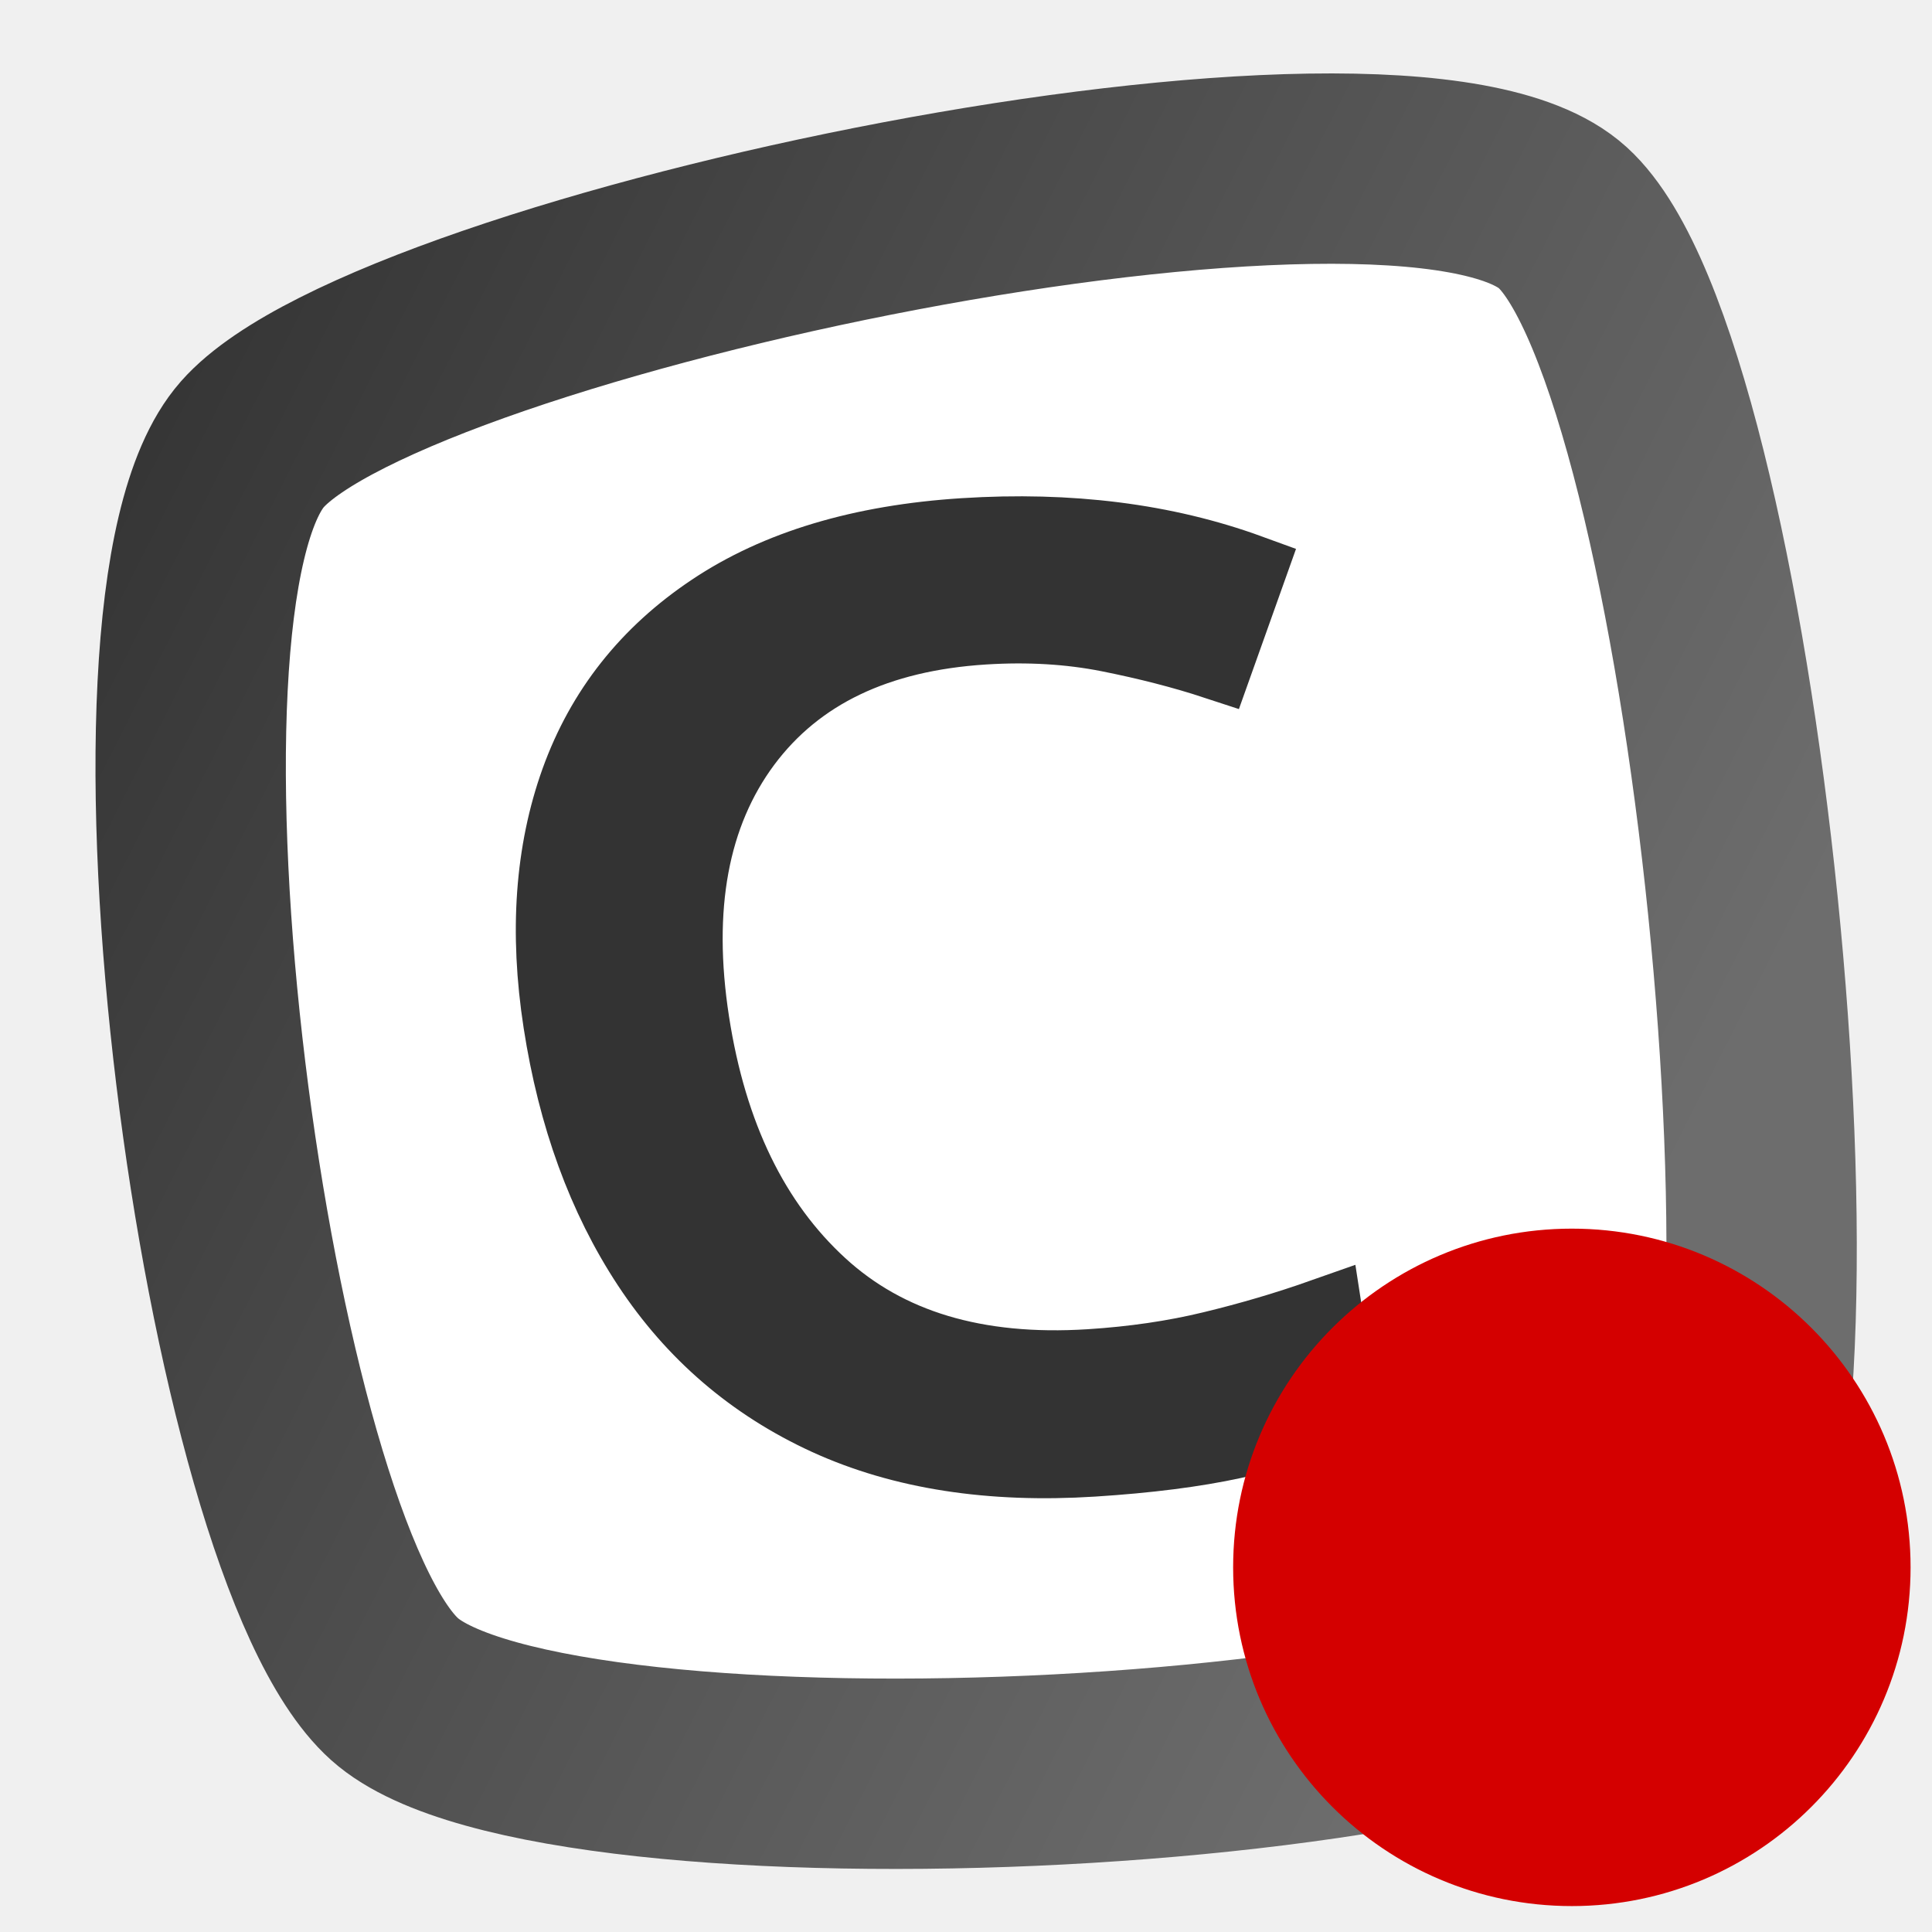
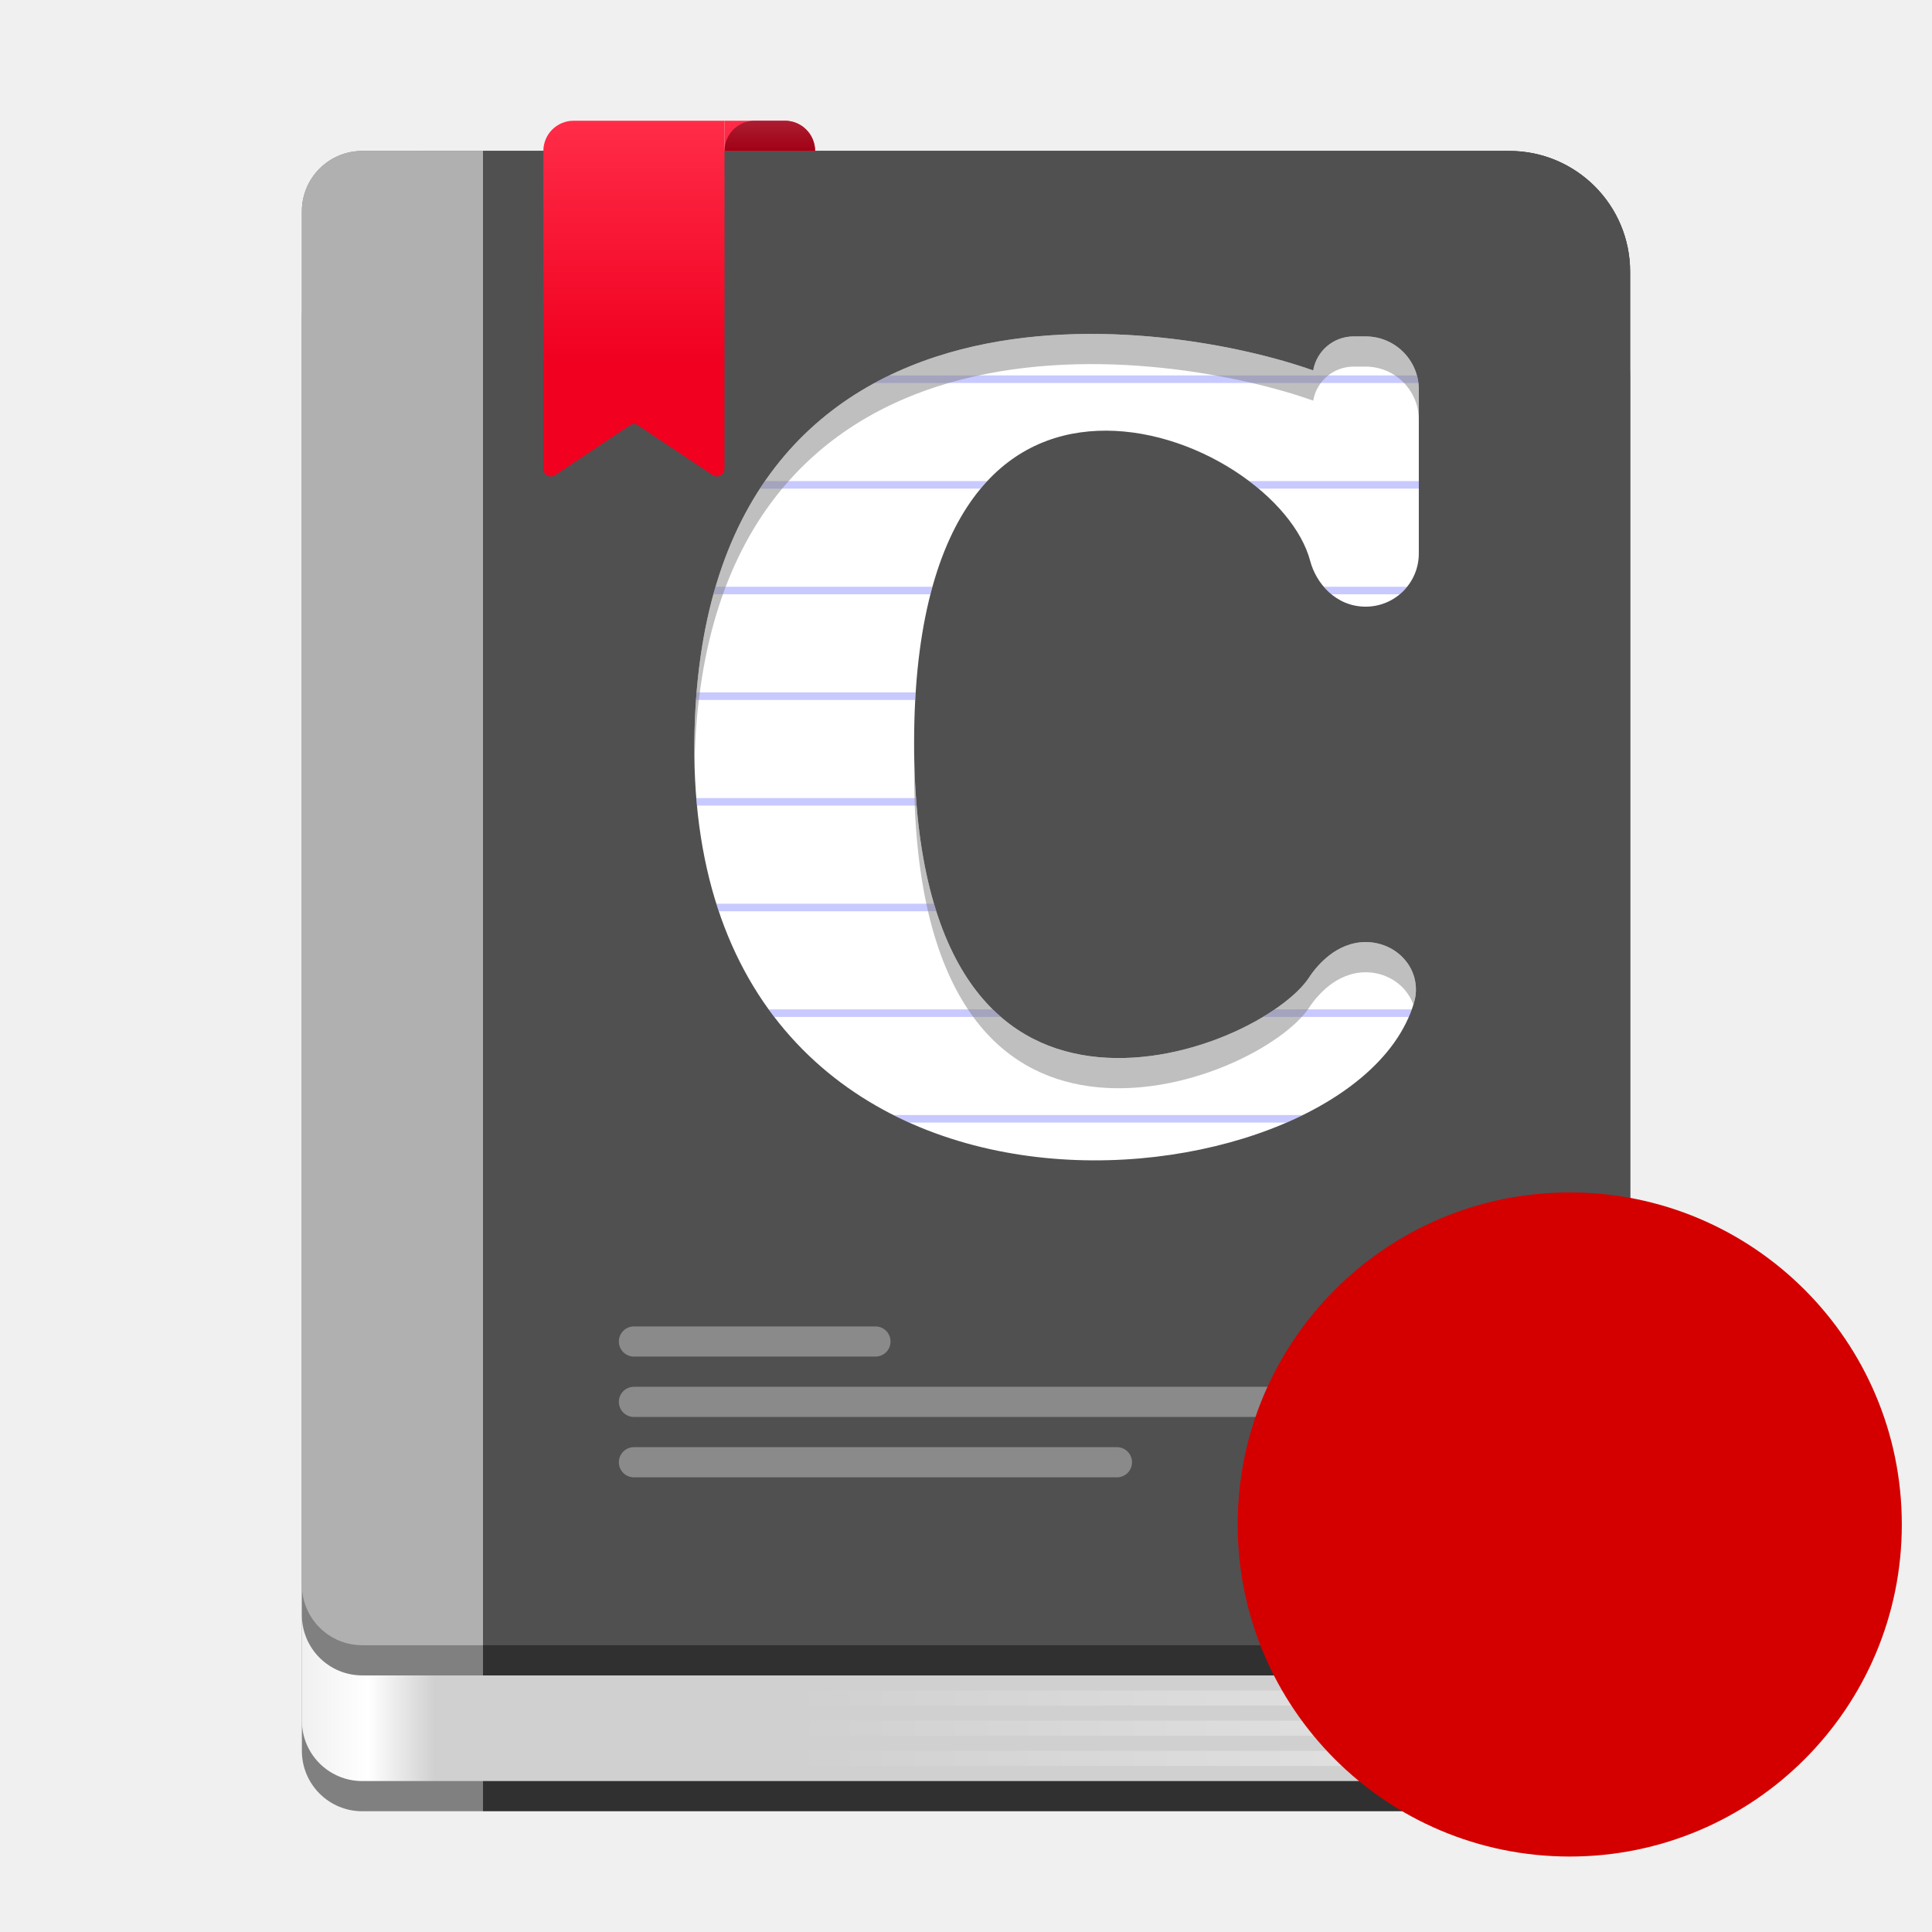
- <svg xmlns="http://www.w3.org/2000/svg" xmlns:xlink="http://www.w3.org/1999/xlink" width="512" height="512" viewBox="0 0 512 512" version="1.1" id="svg1">
-   <defs id="defs1">
-     <linearGradient id="linearGradient42">
-       <stop style="stop-color:#2e2e2e;stop-opacity:1;" offset="0" id="stop42" />
-       <stop style="stop-color:#6d6d6d;stop-opacity:1;" offset="1" id="stop43" />
+ <svg xmlns="http://www.w3.org/2000/svg" width="128" height="128" fill="none">
+   <path fill="#303030" d="M32 17h68a8 8 0 0 1 8 8v87a8 8 0 0 1-8 8H32z" />
+   <path fill="gray" d="M20 21a4 4 0 0 1 4-4h8v103h-8a4 4 0 0 1-4-4z" />
+   <path fill="url(#a)" d="M20 18a8 8 0 0 1 8-8h72a8 8 0 0 1 8 8v92a8 8 0 0 1-8 8H24a4 4 0 0 1-4-4z" />
+   <mask id="b" width="88" height="15" x="20" y="103" maskUnits="userSpaceOnUse" style="mask-type:alpha">
+     <path fill="#D9D9D9" d="M20 103h88v7a8 8 0 0 1-8 8H24a4 4 0 0 1-4-4z" />
+   </mask>
+   <g stroke-linecap="round" stroke-opacity=".5" mask="url(#b)">
+     <path stroke="url(#c)" d="M53 116.5h47a8 8 0 0 0 8-8v-17" />
+     <path stroke="url(#d)" d="M53 114.5h47a8 8 0 0 0 8-8v-17" />
+     <path stroke="url(#e)" d="M53 112.5h47a8 8 0 0 0 8-8v-17" />
+   </g>
+   <path fill="#303030" d="M32 10h68a8 8 0 0 1 8 8v85a8 8 0 0 1-8 8H32z" />
+   <path fill="#505050" d="M32 10h68a8 8 0 0 1 8 8v83a8 8 0 0 1-8 8H32z" />
+   <path fill="#fff" d="M94 25.807v10.868a3.52 3.52 0 0 1-3.518 3.518c-2.01 0-3.301-1.59-3.678-3.028-.525-1.997-2.334-4.24-5.035-5.982-2.668-1.72-5.945-2.775-9.06-2.639-3.055.133-5.993 1.403-8.22 4.443-2.272 3.1-3.927 8.212-3.927 16.227 0 7.755 1.55 12.75 3.709 15.87 2.123 3.067 4.945 4.481 7.923 4.888 3.034.415 6.263-.22 9.004-1.356 2.8-1.16 4.776-2.71 5.514-3.829a6.2 6.2 0 0 1 1.378-1.51c.585-.447 1.4-.862 2.392-.862.958 0 1.884.392 2.523 1.094a3.02 3.02 0 0 1 .675 2.926c-1.132 3.808-5.035 6.668-9.531 8.382-4.607 1.757-10.343 2.522-15.956 1.776-5.62-.746-11.237-3.028-15.435-7.496-4.221-4.491-6.838-11.014-6.756-19.9.075-8.08 2.08-14.018 5.365-18.259 3.287-4.242 7.717-6.605 12.31-7.79 8.917-2.299 18.74-.241 23.326 1.396a2.715 2.715 0 0 1 2.675-2.255h.804A3.52 3.52 0 0 1 94 25.807" />
+   <mask id="f" width="48" height="55" x="46" y="22" maskUnits="userSpaceOnUse" style="mask-type:alpha">
+     <path fill="#fff" d="M94 25.807v10.868a3.52 3.52 0 0 1-3.518 3.518c-2.01 0-3.301-1.59-3.678-3.028-.525-1.997-2.334-4.24-5.035-5.982-2.668-1.72-5.945-2.775-9.06-2.639-3.055.133-5.993 1.403-8.22 4.443-2.272 3.1-3.927 8.212-3.927 16.227 0 7.755 1.55 12.75 3.709 15.87 2.123 3.067 4.945 4.481 7.923 4.888 3.034.415 6.263-.22 9.004-1.356 2.8-1.16 4.776-2.71 5.514-3.829a6.2 6.2 0 0 1 1.378-1.51c.585-.447 1.4-.862 2.392-.862.958 0 1.884.392 2.523 1.094a3.02 3.02 0 0 1 .675 2.926c-1.132 3.808-5.035 6.668-9.531 8.382-4.607 1.757-10.343 2.522-15.956 1.776-5.62-.746-11.237-3.028-15.435-7.496-4.221-4.491-6.838-11.014-6.756-19.9.075-8.08 2.08-14.018 5.365-18.259 3.287-4.242 7.717-6.605 12.31-7.79 8.917-2.299 18.74-.241 23.326 1.396a2.715 2.715 0 0 1 2.675-2.255h.804A3.52 3.52 0 0 1 94 25.807" />
+   </mask>
+   <g stroke="#595CFF" stroke-opacity=".33" stroke-width=".5" mask="url(#f)">
+     <path d="M32 25.123h76m-76 7h76m-76 7h76m-76 7h76m-76 7h76m-76 7h76m-76 7h76m-76 7h76" />
+   </g>
+   <path fill="gray" fill-opacity=".5" d="M60.562 51.214c0 7.755 1.55 12.75 3.71 15.87 2.122 3.067 4.944 4.481 7.922 4.888 3.034.415 6.263-.22 9.004-1.356 2.8-1.16 4.776-2.71 5.515-3.829a6.2 6.2 0 0 1 1.377-1.51c.585-.447 1.4-.862 2.392-.862.958 0 1.884.392 2.524 1.094.273.3.492.658.632 1.053l.042-.127a3.02 3.02 0 0 0-.674-2.926 3.42 3.42 0 0 0-2.524-1.094c-.992 0-1.807.415-2.392.863a6.2 6.2 0 0 0-1.377 1.51c-.74 1.118-2.715 2.667-5.515 3.828-2.74 1.136-5.97 1.77-9.004 1.356-2.978-.407-5.8-1.821-7.923-4.888-2.16-3.12-3.71-8.116-3.71-15.87zm-14.56-.017c.075-8.08 2.08-14.018 5.365-18.259 3.287-4.242 7.717-6.605 12.311-7.79 8.916-2.299 18.74-.241 23.325 1.396a2.715 2.715 0 0 1 2.675-2.255h.804A3.52 3.52 0 0 1 94 27.807v-2a3.52 3.52 0 0 0-3.518-3.518h-.803a2.715 2.715 0 0 0-2.676 2.255c-4.586-1.637-14.409-3.695-23.325-1.396-4.594 1.185-9.024 3.548-12.31 7.79-3.287 4.241-5.291 10.18-5.366 18.259z" />
+   <path stroke="#fff" stroke-linecap="round" stroke-opacity=".33" stroke-width="2" d="M42 88.878h16m-16 4h56m-56 4h32" />
+   <path fill="gray" d="M20 14a4 4 0 0 1 4-4h8v101h-8a4 4 0 0 1-4-4z" />
+   <path fill="url(#g)" d="M20 14a4 4 0 0 1 4-4h8v99h-8a4 4 0 0 1-4-4z" />
+   <path fill="url(#h)" d="M54 10a2 2 0 0 0-2-2h-4v2z" />
+   <path fill="url(#i)" d="M54 10a2 2 0 0 0-2-2h-2a2 2 0 0 0-2 2z" />
+   <path fill="#000" fill-opacity=".33" d="M54 10a2 2 0 0 0-2-2h-2a2 2 0 0 0-2 2z" />
+   <path fill="url(#j)" d="M48 8H38a2 2 0 0 0-2 2v21.066a.5.5 0 0 0 .777.416l4.946-3.297a.5.5 0 0 1 .554 0l4.946 3.297a.5.5 0 0 0 .777-.416z" />
+   <circle cx="104" cy="101" r="22" fill="#D40000" />
+   <defs>
+     <linearGradient id="a" x1="20" x2="108" y1="118" y2="118" gradientUnits="userSpaceOnUse">
+       <stop stop-color="#F0F0F0" />
+       <stop offset=".05" stop-color="#fff" />
+       <stop offset=".1" stop-color="#D0D0D0" />
+       <stop offset=".9" stop-color="#D0D0D0" />
+       <stop offset=".95" stop-color="#fff" />
+       <stop offset="1" stop-color="#F0F0F0" />
    </linearGradient>
-     <linearGradient xlink:href="#linearGradient42" id="linearGradient43" x1="242.347" y1="214.844" x2="287.826" y2="237.908" gradientUnits="userSpaceOnUse" />
+     <linearGradient id="c" x1="52.5" x2="108.5" y1="117.5" y2="117.5" gradientUnits="userSpaceOnUse">
+       <stop stop-color="#fff" stop-opacity="0" />
+       <stop offset="1" stop-color="#fff" />
+     </linearGradient>
+     <linearGradient id="d" x1="52.5" x2="108.5" y1="115.5" y2="115.5" gradientUnits="userSpaceOnUse">
+       <stop stop-color="#fff" stop-opacity="0" />
+       <stop offset="1" stop-color="#fff" />
+     </linearGradient>
+     <linearGradient id="e" x1="52.5" x2="108.5" y1="113.5" y2="113.5" gradientUnits="userSpaceOnUse">
+       <stop stop-color="#fff" stop-opacity="0" />
+       <stop offset="1" stop-color="#fff" />
+     </linearGradient>
+     <linearGradient id="g" x1="26" x2="26" y1="10" y2="109" gradientUnits="userSpaceOnUse">
+       <stop stop-color="#B0B0B0" />
+     </linearGradient>
+     <linearGradient id="h" x1="51" x2="51" y1="8" y2="23" gradientUnits="userSpaceOnUse">
+       <stop stop-color="#FF2C48" />
+       <stop offset="1" stop-color="#F10020" />
+     </linearGradient>
+     <linearGradient id="i" x1="51" x2="51" y1="8" y2="10" gradientUnits="userSpaceOnUse">
+       <stop stop-color="#FF2C48" />
+       <stop offset="1" stop-color="#F10020" />
+     </linearGradient>
+     <linearGradient id="j" x1="42" x2="42" y1="8" y2="24" gradientUnits="userSpaceOnUse">
+       <stop stop-color="#FF2C48" />
+       <stop offset="1" stop-color="#F10020" />
+     </linearGradient>
  </defs>
-   <g id="layer1">
-     <path style="display:inline;fill:#ffffff;fill-opacity:1;fill-rule:evenodd;stroke:url(#linearGradient43);stroke-width:5;stroke-linejoin:miter;stroke-dasharray:none" id="path42" d="m 285.795,254.778 c -3.465,4.528 -30.199,5.738 -34.378,1.989 -4.179,-3.749 -7.446,-28.489 -3.734,-32.698 3.712,-4.209 30.19,-9.798 34.419,-5.952 4.229,3.846 7.158,32.134 3.693,36.662 z" transform="matrix(10.08925,0,0,10.08925,-2432.053,-2142.954)" />
-     <text xml:space="preserve" style="font-style:normal;font-variant:normal;font-weight:normal;font-stretch:normal;font-size:96px;font-family:Jomolhari;-inkscape-font-specification:Jomolhari;white-space:pre;inline-size:145.065;display:inline;fill:#333333;fill-opacity:1;fill-rule:evenodd;stroke:#333333;stroke-width:5;stroke-linejoin:miter;stroke-dasharray:none" x="194.44" y="237.862" id="text45" transform="matrix(3.853024,-0.2443474,0.5416185,3.502048,-733.5714,-391.8519)">
-       <tspan x="194.44" y="237.862" id="tspan1">C</tspan>
-     </text>
-     <circle style="display:inline;fill:#d40000;fill-opacity:1;fill-rule:evenodd;stroke:#d40000;stroke-width:9.124;stroke-linejoin:miter;stroke-dasharray:none" id="path45" cx="416.558" cy="415.366" r="85.202" />
-   </g>
</svg>
